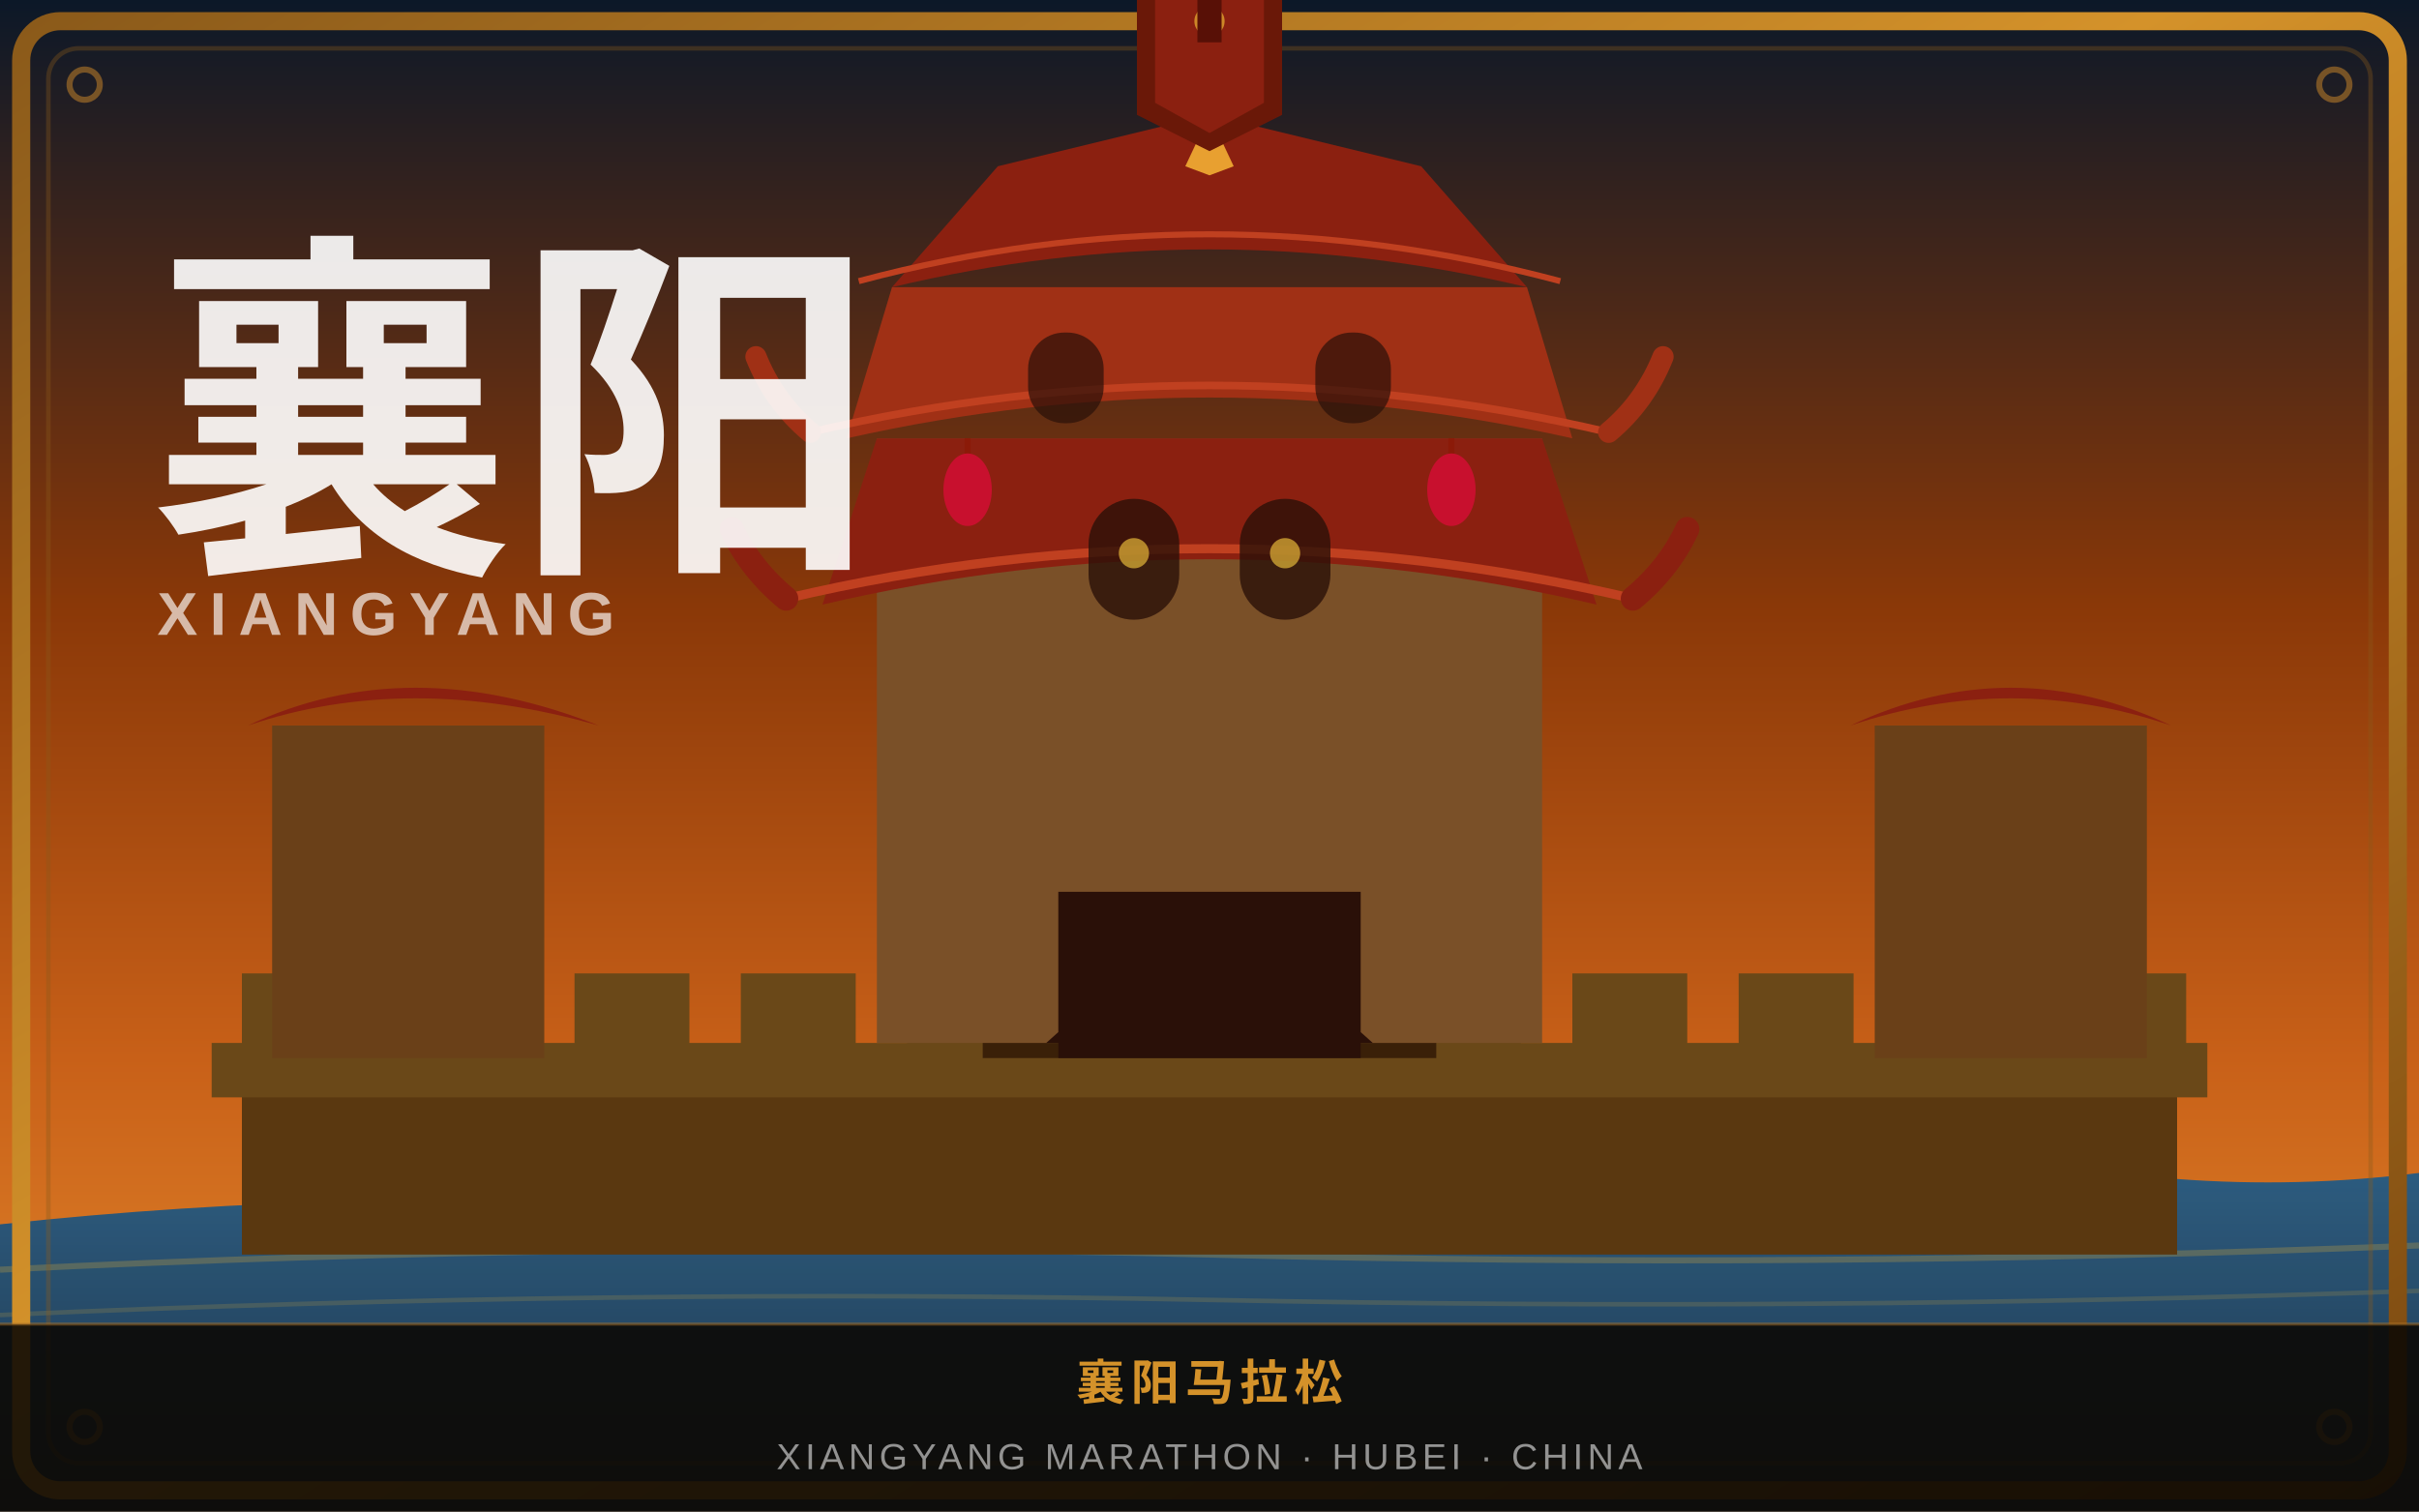
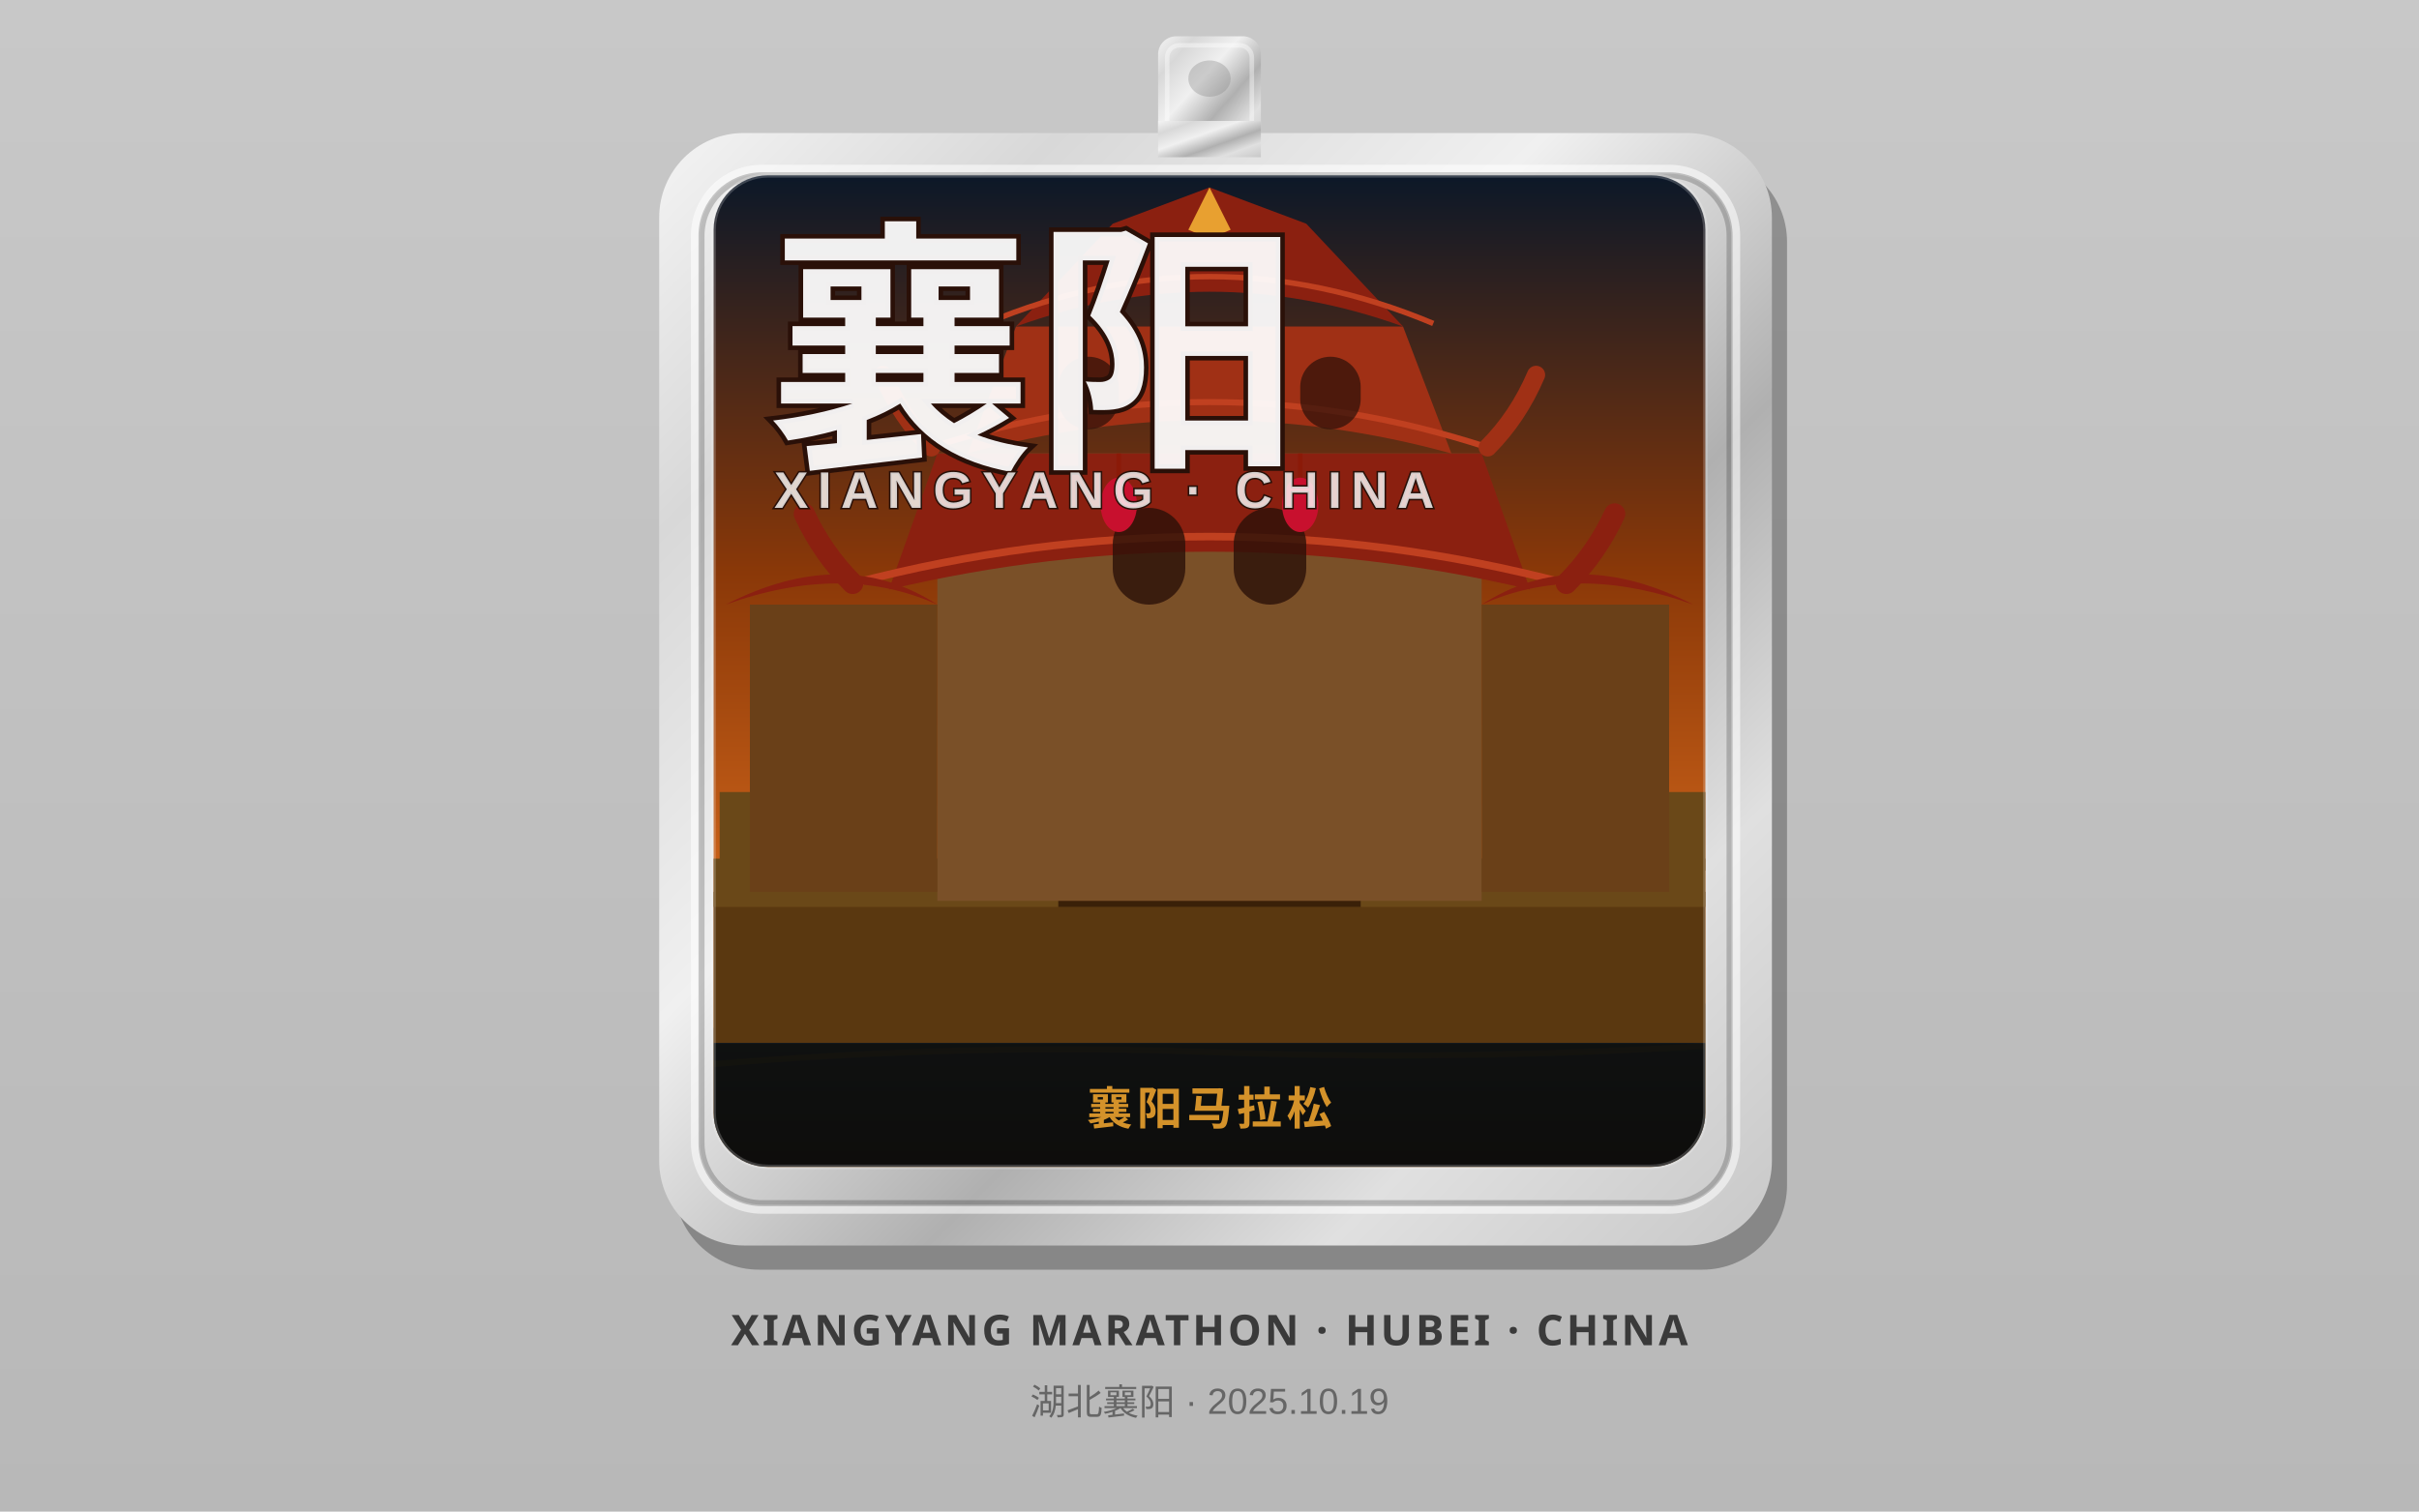
<svg xmlns="http://www.w3.org/2000/svg" viewBox="0 0 800 500">
  <defs>
-     <linearGradient id="sky-xy" x1="0" y1="0" x2="0" y2="1">
+     <linearGradient id="bg" x1="0" y1="0" x2="0" y2="1">
+       <stop offset="0%" stop-color="#c8c8c8" />
+       <stop offset="100%" stop-color="#b8b8b8" />
+     </linearGradient>
+     <linearGradient id="silver" x1="0" y1="0" x2="1" y2="1">
+       <stop offset="0%" stop-color="#f4f4f4" />
+       <stop offset="18%" stop-color="#d8d8d8" />
+       <stop offset="40%" stop-color="#f0f0f0" />
+       <stop offset="62%" stop-color="#b0b0b0" />
+       <stop offset="80%" stop-color="#e0e0e0" />
+       <stop offset="100%" stop-color="#c8c8c8" />
+     </linearGradient>
+     <linearGradient id="sky" x1="0" y1="0" x2="0" y2="1">
      <stop offset="0%" stop-color="#0c1828" />
      <stop offset="40%" stop-color="#8a3808" />
      <stop offset="70%" stop-color="#c86018" />
      <stop offset="100%" stop-color="#e89030" />
    </linearGradient>
-     <linearGradient id="bronze" x1="0" y1="0" x2="1" y2="1">
-       <stop offset="0%" stop-color="#8B5a1a" />
-       <stop offset="45%" stop-color="#d4922a" />
-       <stop offset="100%" stop-color="#7a4810" />
-     </linearGradient>
-     <linearGradient id="river-xy" x1="0" y1="0" x2="0" y2="1">
+     <linearGradient id="hanriver" x1="0" y1="0" x2="0" y2="1">
      <stop offset="0%" stop-color="#1a5a8a" />
      <stop offset="100%" stop-color="#0a2a4a" />
    </linearGradient>
+     <clipPath id="clip">
+       <rect x="236" y="58" width="328" height="328" rx="18" />
+     </clipPath>
  </defs>
-   <rect width="800" height="500" fill="url(#sky-xy)" />
-   <path d="M0,405 Q120,392 240,400 Q360,408 480,395 Q600,382 720,390 Q760,393 800,388 L800,500 L0,500Z" fill="url(#river-xy)" opacity="0.9" />
-   <path d="M0,420 Q200,410 400,415 Q600,420 800,412" fill="none" stroke="rgba(200,160,60,0.3)" stroke-width="2" />
-   <path d="M0,435 Q200,426 400,430 Q600,434 800,427" fill="none" stroke="rgba(200,160,60,0.2)" stroke-width="1.5" />
-   <rect x="80" y="355" width="640" height="60" fill="#5a3810" />
-   <rect x="70" y="345" width="660" height="18" fill="#6a4818" />
-   <rect x="80" y="322" width="38" height="28" fill="#6a4818" />
-   <rect x="135" y="322" width="38" height="28" fill="#6a4818" />
-   <rect x="190" y="322" width="38" height="28" fill="#6a4818" />
-   <rect x="245" y="322" width="38" height="28" fill="#6a4818" />
-   <rect x="300" y="322" width="38" height="28" fill="#6a4818" />
-   <rect x="355" y="322" width="38" height="28" fill="#6a4818" />
-   <rect x="410" y="322" width="38" height="28" fill="#6a4818" />
-   <rect x="465" y="322" width="38" height="28" fill="#6a4818" />
-   <rect x="520" y="322" width="38" height="28" fill="#6a4818" />
-   <rect x="575" y="322" width="38" height="28" fill="#6a4818" />
-   <rect x="630" y="322" width="38" height="28" fill="#6a4818" />
-   <rect x="685" y="322" width="38" height="28" fill="#6a4818" />
-   <path d="M330,345 L330,270 Q400,235 470,270 L470,345 Z" fill="#3a2008" />
-   <rect x="325" y="270" width="150" height="80" fill="#3a2008" />
-   <rect x="290" y="145" width="220" height="200" fill="#7a5028" />
-   <path d="M272,200 L290,145 L510,145 L528,200 Q400,170 272,200 Z" fill="#8B2010" />
-   <path d="M260,198 Q400,165 540,198" fill="none" stroke="#c04020" stroke-width="3" />
-   <path d="M260,198 Q248,188 242,175" stroke="#8B2010" stroke-width="8" fill="none" stroke-linecap="round" />
-   <path d="M540,198 Q552,188 558,175" stroke="#8B2010" stroke-width="8" fill="none" stroke-linecap="round" />
-   <path d="M280,145 L295,95 L505,95 L520,145 Q400,118 280,145 Z" fill="#a03015" />
-   <path d="M268,143 Q400,112 532,143" fill="none" stroke="#c04020" stroke-width="2.5" />
-   <path d="M268,143 Q256,133 250,118" stroke="#a03015" stroke-width="7" fill="none" stroke-linecap="round" />
-   <path d="M532,143 Q544,133 550,118" stroke="#a03015" stroke-width="7" fill="none" stroke-linecap="round" />
-   <path d="M295,95 L330,55 L400,38 L470,55 L505,95 Q400,70 295,95 Z" fill="#8B2010" />
-   <path d="M284,93 Q400,62 516,93" fill="none" stroke="#c04020" stroke-width="2" />
-   <polygon points="400,38 408,55 400,58 392,55" fill="#e8a030" />
-   <rect x="360" y="165" width="30" height="40" rx="15" fill="#2a1008" opacity="0.8" />
-   <rect x="410" y="165" width="30" height="40" rx="15" fill="#2a1008" opacity="0.8" />
-   <rect x="340" y="110" width="25" height="30" rx="12" fill="#2a1008" opacity="0.7" />
-   <rect x="435" y="110" width="25" height="30" rx="12" fill="#2a1008" opacity="0.7" />
-   <circle cx="375" cy="183" r="5" fill="#ffd040" opacity="0.6" />
-   <circle cx="425" cy="183" r="5" fill="#ffd040" opacity="0.6" />
-   <path d="M346,345 Q400,295 454,345" fill="#2a1008" />
-   <rect x="350" y="295" width="100" height="55" fill="#2a1008" />
-   <rect x="90" y="240" width="90" height="110" fill="#6a4018" />
-   <path d="M82,240 Q135,215 198,240 Q135,222 82,240 Z" fill="#8B2010" />
-   <rect x="620" y="240" width="90" height="110" fill="#6a4018" />
-   <path d="M612,240 Q665,215 718,240 Q665,222 612,240 Z" fill="#8B2010" />
-   <line x1="320" y1="145" x2="320" y2="155" stroke="#8B1a08" stroke-width="2" />
-   <ellipse cx="320" cy="162" rx="8" ry="12" fill="#c8102e" />
-   <line x1="480" y1="145" x2="480" y2="155" stroke="#8B1a08" stroke-width="2" />
-   <ellipse cx="480" cy="162" rx="8" ry="12" fill="#c8102e" />
-   <rect x="7" y="7" width="786" height="486" rx="13" ry="13" fill="none" stroke="url(#bronze)" stroke-width="6" />
-   <rect x="16" y="16" width="768" height="468" rx="10" ry="10" fill="none" stroke="rgba(139,90,26,0.35)" stroke-width="1.5" />
-   <circle cx="28" cy="28" r="5" fill="none" stroke="rgba(180,120,40,0.6)" stroke-width="2" />
-   <circle cx="772" cy="28" r="5" fill="none" stroke="rgba(180,120,40,0.6)" stroke-width="2" />
-   <circle cx="28" cy="472" r="5" fill="none" stroke="rgba(180,120,40,0.6)" stroke-width="2" />
-   <circle cx="772" cy="472" r="5" fill="none" stroke="rgba(180,120,40,0.6)" stroke-width="2" />
-   <path d="M376,0 L424,0 L424,38 L400,50 L376,38 Z" fill="#6a1808" />
-   <path d="M382,0 L418,0 L418,34 L400,44 L382,34 Z" fill="#8B2010" />
-   <circle cx="400" cy="7" r="5" fill="#d4922a" opacity="0.9" />
-   <rect x="396" y="0" width="8" height="14" fill="#581006" />
-   <text x="50" y="180" font-family="'PingFang SC','Microsoft YaHei','SimHei',serif" font-size="120" font-weight="900" fill="white" fill-opacity="0.9">襄阳</text>
-   <text x="52" y="210" font-family="Arial,sans-serif" font-size="20" font-weight="600" fill="white" fill-opacity="0.65" letter-spacing="4">XIANGYANG</text>
-   <rect x="0" y="438" width="800" height="62" fill="rgba(12,8,4,0.88)" />
-   <line x1="0" y1="438" x2="800" y2="438" stroke="rgba(180,120,40,0.45)" stroke-width="1" />
-   <text x="400" y="463" font-family="'Arial Black',sans-serif" font-size="16" font-weight="900" fill="#d4922a" text-anchor="middle" letter-spacing="2">襄阳马拉松</text>
-   <text x="400" y="486" font-family="Arial,sans-serif" font-size="12" fill="rgba(255,255,255,0.55)" text-anchor="middle" letter-spacing="1.5">XIANGYANG MARATHON · HUBEI · CHINA</text>
+   <rect width="800" height="500" fill="url(#bg)" />
+   <rect x="218" y="44" width="368" height="368" rx="28" fill="rgba(0,0,0,0.28)" transform="translate(5,8)" />
+   <rect x="218" y="44" width="368" height="368" rx="28" fill="url(#silver)" />
+   <rect x="230" y="56" width="344" height="344" rx="22" fill="none" stroke="rgba(255,255,255,0.55)" stroke-width="3" />
+   <rect x="232" y="58" width="340" height="340" rx="20" fill="none" stroke="rgba(0,0,0,0.2)" stroke-width="2" />
+   <g clip-path="url(#clip)">
+     <rect x="236" y="58" width="328" height="328" fill="url(#sky)" />
+     <path d="M236,340 Q310,330 400,336 Q480,342 564,332 L564,386 L236,386Z" fill="url(#hanriver)" opacity="0.9" />
+     <path d="M236,352 Q320,345 400,348 Q480,351 564,346" fill="none" stroke="rgba(200,160,60,0.25)" stroke-width="2" />
+     <rect x="236" y="295" width="328" height="50" fill="#5a3810" />
+     <rect x="236" y="284" width="328" height="16" fill="#6a4818" />
+     <rect x="238" y="262" width="28" height="26" fill="#6a4818" />
+     <rect x="278" y="262" width="28" height="26" fill="#6a4818" />
+     <rect x="318" y="262" width="28" height="26" fill="#6a4818" />
+     <rect x="358" y="262" width="28" height="26" fill="#6a4818" />
+     <rect x="418" y="262" width="28" height="26" fill="#6a4818" />
+     <rect x="458" y="262" width="28" height="26" fill="#6a4818" />
+     <rect x="498" y="262" width="28" height="26" fill="#6a4818" />
+     <rect x="538" y="262" width="28" height="26" fill="#6a4818" />
+     <path d="M356,295 L356,232 Q400,210 444,232 L444,295Z" fill="#3a2008" />
+     <rect x="350" y="232" width="100" height="68" fill="#3a2008" />
+     <rect x="310" y="150" width="180" height="148" fill="#7a5028" />
+     <path d="M294,195 L310,150 L490,150 L506,195 Q400,170 294,195Z" fill="#8B2010" />
+     <path d="M282,193 Q400,162 518,193" fill="none" stroke="#c04020" stroke-width="2.5" />
+     <path d="M282,193 Q272,183 266,170" stroke="#8B2010" stroke-width="7" fill="none" stroke-linecap="round" />
+     <path d="M518,193 Q528,183 534,170" stroke="#8B2010" stroke-width="7" fill="none" stroke-linecap="round" />
+     <path d="M320,150 L336,108 L464,108 L480,150 Q400,128 320,150Z" fill="#a03015" />
+     <path d="M308,148 Q400,118 492,148" fill="none" stroke="#c04020" stroke-width="2" />
+     <path d="M308,148 Q298,138 292,124" stroke="#a03015" stroke-width="6" fill="none" stroke-linecap="round" />
+     <path d="M492,148 Q502,138 508,124" stroke="#a03015" stroke-width="6" fill="none" stroke-linecap="round" />
+     <path d="M336,108 L368,74 L400,62 L432,74 L464,108 Q400,85 336,108Z" fill="#8B2010" />
+     <path d="M326,107 Q400,76 474,107" fill="none" stroke="#c04020" stroke-width="1.8" />
+     <polygon points="400,62 407,76 400,79 393,76" fill="#e8a030" />
+     <rect x="368" y="168" width="24" height="32" rx="12" fill="#2a1008" opacity="0.8" />
+     <rect x="408" y="168" width="24" height="32" rx="12" fill="#2a1008" opacity="0.8" />
+     <rect x="350" y="118" width="20" height="24" rx="10" fill="#2a1008" opacity="0.7" />
+     <rect x="430" y="118" width="20" height="24" rx="10" fill="#2a1008" opacity="0.7" />
+     <line x1="370" y1="150" x2="370" y2="160" stroke="#8B1a08" stroke-width="1.5" />
+     <ellipse cx="370" cy="167" rx="6" ry="9" fill="#c8102e" />
+     <line x1="430" y1="150" x2="430" y2="160" stroke="#8B1a08" stroke-width="1.5" />
+     <ellipse cx="430" cy="167" rx="6" ry="9" fill="#c8102e" />
+     <rect x="248" y="200" width="62" height="95" fill="#6a4018" />
+     <path d="M240,200 Q279,180 310,200 Q279,186 240,200Z" fill="#8B2010" />
+     <rect x="490" y="200" width="62" height="95" fill="#6a4018" />
+     <path d="M490,200 Q521,180 560,200 Q521,186 490,200Z" fill="#8B2010" />
+     <rect x="236" y="345" width="328" height="41" fill="rgba(12,8,4,0.88)" />
+     <text x="254" y="148" font-family="'PingFang SC','Microsoft YaHei','SimHei',Impact,sans-serif" font-size="88" font-weight="900" fill="white" fill-opacity="0.93" stroke="#2a1008" stroke-width="3" paint-order="stroke">襄阳</text>
+     <text x="256" y="168" font-family="Arial,sans-serif" font-size="17" font-weight="700" fill="white" fill-opacity="0.8" stroke="#2a1008" stroke-width="1" paint-order="stroke" letter-spacing="3">XIANGYANG · CHINA</text>
+     <text x="400" y="372" font-family="'Arial Black',sans-serif" font-size="15" font-weight="900" fill="#d4922a" text-anchor="middle" letter-spacing="1.5">襄阳马拉松</text>
+   </g>
+   <rect x="236" y="58" width="328" height="328" rx="18" fill="none" stroke="rgba(255,255,255,0.2)" stroke-width="1.5" />
+   <rect x="383" y="12" width="34" height="38" rx="6" fill="url(#silver)" />
+   <rect x="386" y="15" width="28" height="32" rx="4" fill="none" stroke="rgba(255,255,255,0.4)" stroke-width="1.5" />
+   <rect x="383" y="40" width="34" height="12" fill="url(#silver)" />
+   <ellipse cx="400" cy="26" rx="7" ry="6" fill="#888" opacity="0.35" />
+   <text x="400" y="445" font-family="'Arial Black',sans-serif" font-size="14" font-weight="900" fill="#3a3a3a" text-anchor="middle" letter-spacing="1">XIANGYANG MARATHON · HUBEI · CHINA</text>
+   <text x="400" y="468" font-family="Arial,sans-serif" font-size="12" fill="#666" text-anchor="middle">湖北襄阳 · 2025.10.19</text>
</svg>
